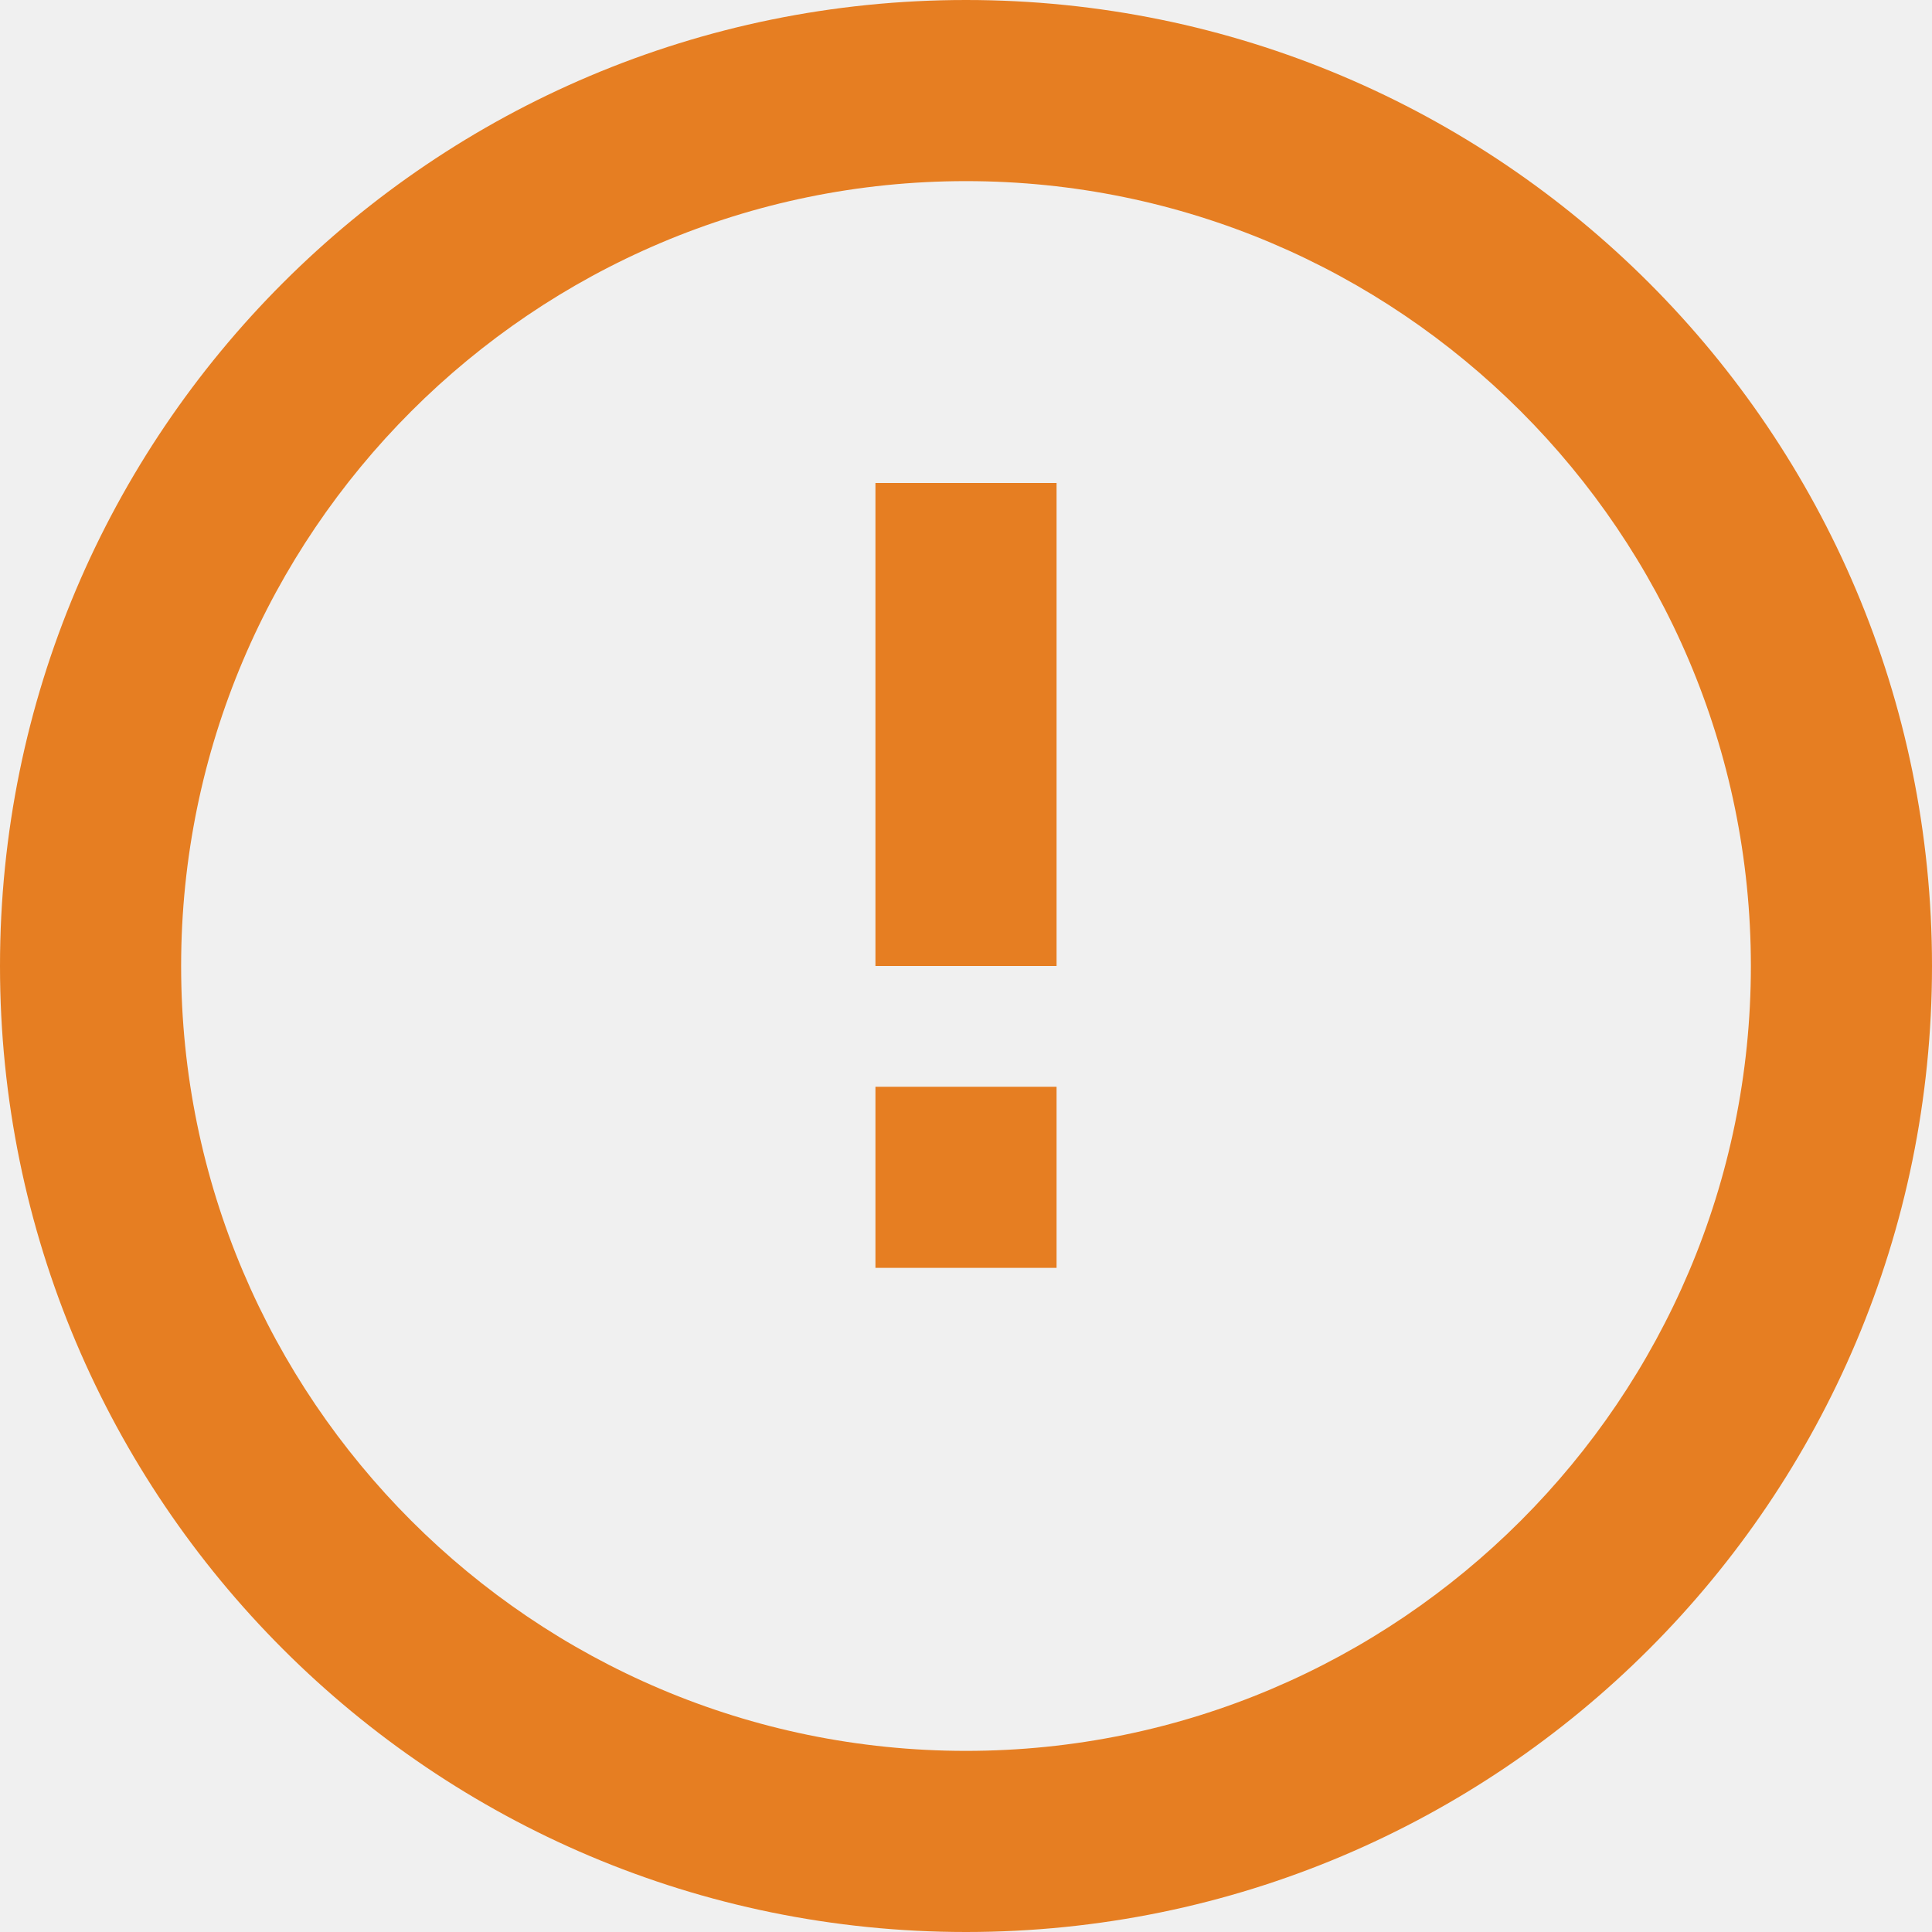
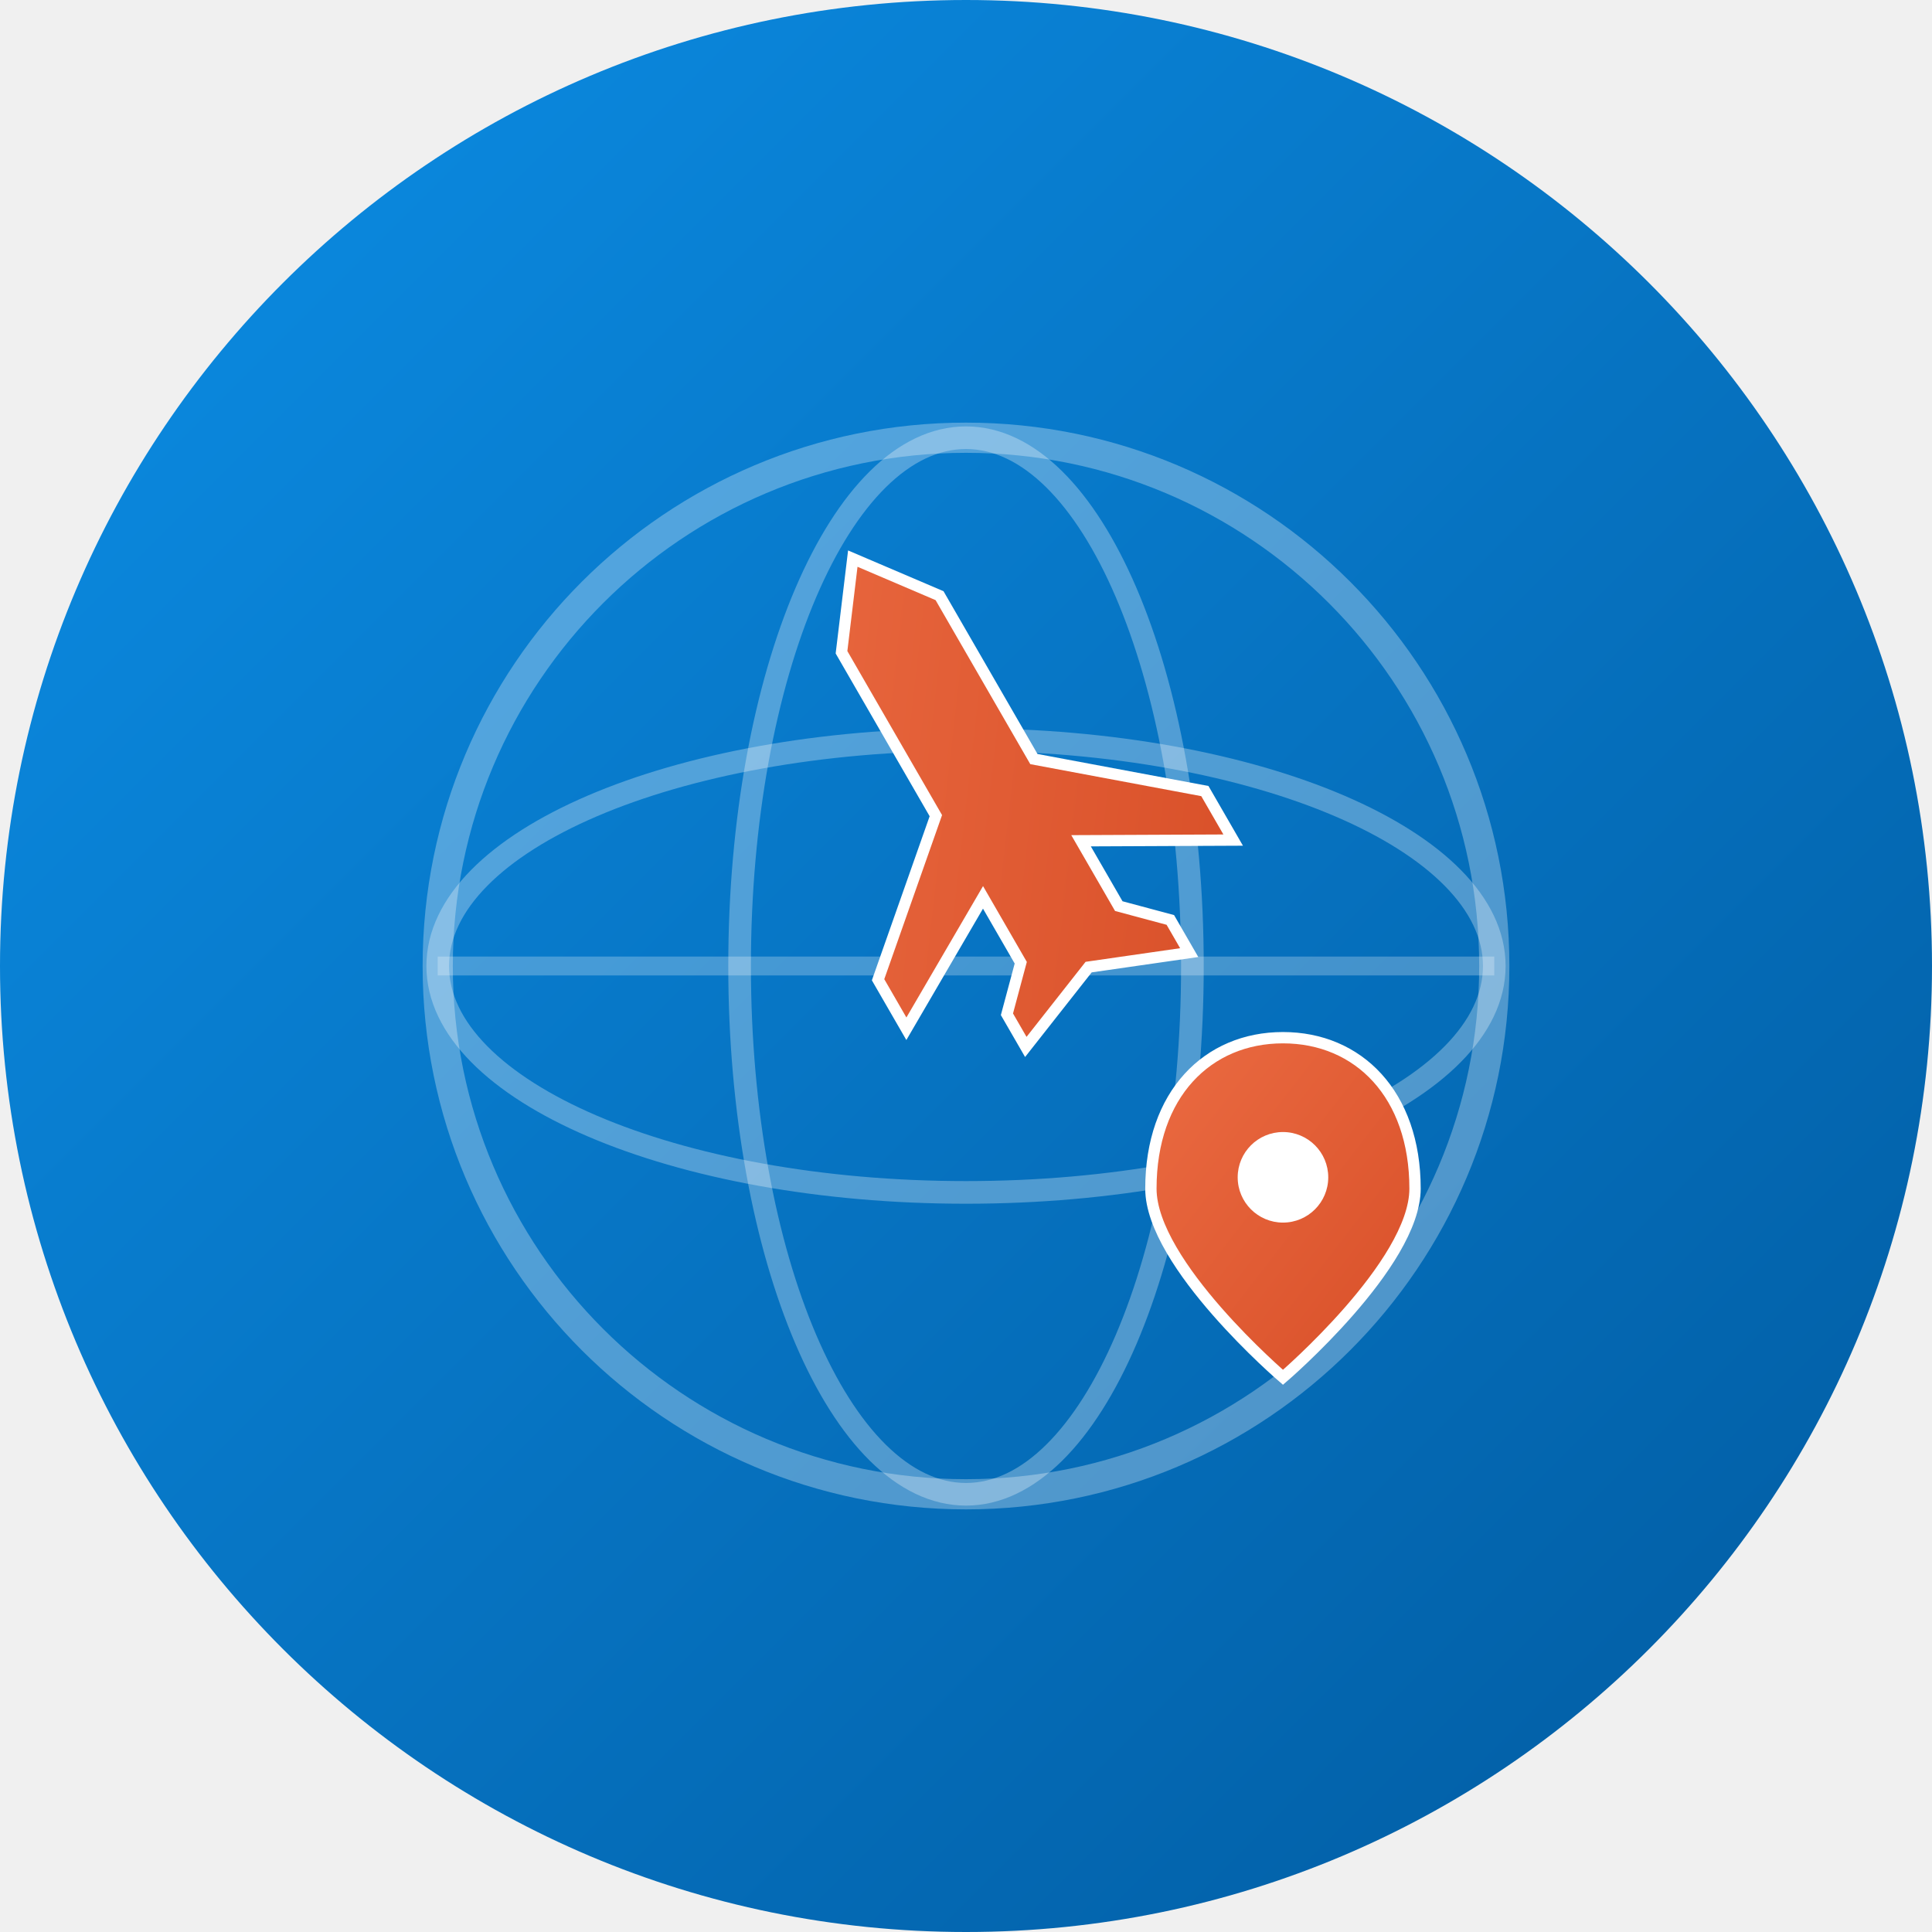
- <svg xmlns="http://www.w3.org/2000/svg" viewBox="0 0 512 512" fill="#E67E22">
-   <path d="M256 0C114.6 0 0 114.6 0 256s114.6 256 256 256 256-114.6 256-256S397.4 0 256 0zm0 464c-114.7 0-208-93.3-208-208S141.3 48 256 48s208 93.3 208 208-93.3 208-208 208zm-24-336h48v128h-48zm0 160h48v48h-48z" />
+ <svg xmlns="http://www.w3.org/2000/svg" viewBox="0 0 512 512">
+   <defs>
+     <linearGradient id="bg" x1="0%" y1="0%" x2="100%" y2="100%">
+       <stop offset="0%" style="stop-color:#0c8ee6" />
+       <stop offset="100%" style="stop-color:#015a9f" />
+     </linearGradient>
+     <linearGradient id="accent" x1="0%" y1="0%" x2="100%" y2="100%">
+       <stop offset="0%" style="stop-color:#eb6b42" />
+       <stop offset="100%" style="stop-color:#d84f28" />
+     </linearGradient>
+   </defs>
+   <circle cx="256" cy="256" r="256" fill="url(#bg)" />
+   <ellipse cx="256" cy="256" rx="140" ry="140" fill="none" stroke="rgba(255,255,255,0.3)" stroke-width="8" />
+   <ellipse cx="256" cy="256" rx="140" ry="60" fill="none" stroke="rgba(255,255,255,0.3)" stroke-width="6" />
+   <ellipse cx="256" cy="256" rx="60" ry="140" fill="none" stroke="rgba(255,255,255,0.3)" stroke-width="6" />
+   <line x1="116" y1="256" x2="396" y2="256" stroke="rgba(255,255,255,0.25)" stroke-width="5" />
+   <g transform="translate(256, 200) rotate(-30)">
+     <path d="M0,-60 L15,-40 L15,10 L50,40 L50,55 L15,35 L15,55 L25,65 L25,75 L0,65 L-25,75 L-25,65 L-15,55 L-15,35 L-50,55 L-50,40 L-15,10 L-15,-40 Z" fill="url(#accent)" stroke="white" stroke-width="3" />
+   </g>
+   <g transform="translate(340, 310)">
+     <path d="M0,-35 C-20,-35 -35,-20 -35,5 C-35,25 0,55 0,55 C0,55 35,25 35,5 C35,-20 20,-35 0,-35 Z" fill="url(#accent)" stroke="white" stroke-width="3" />
+     <circle cx="0" cy="2" r="12" fill="white" />
+   </g>
</svg>
